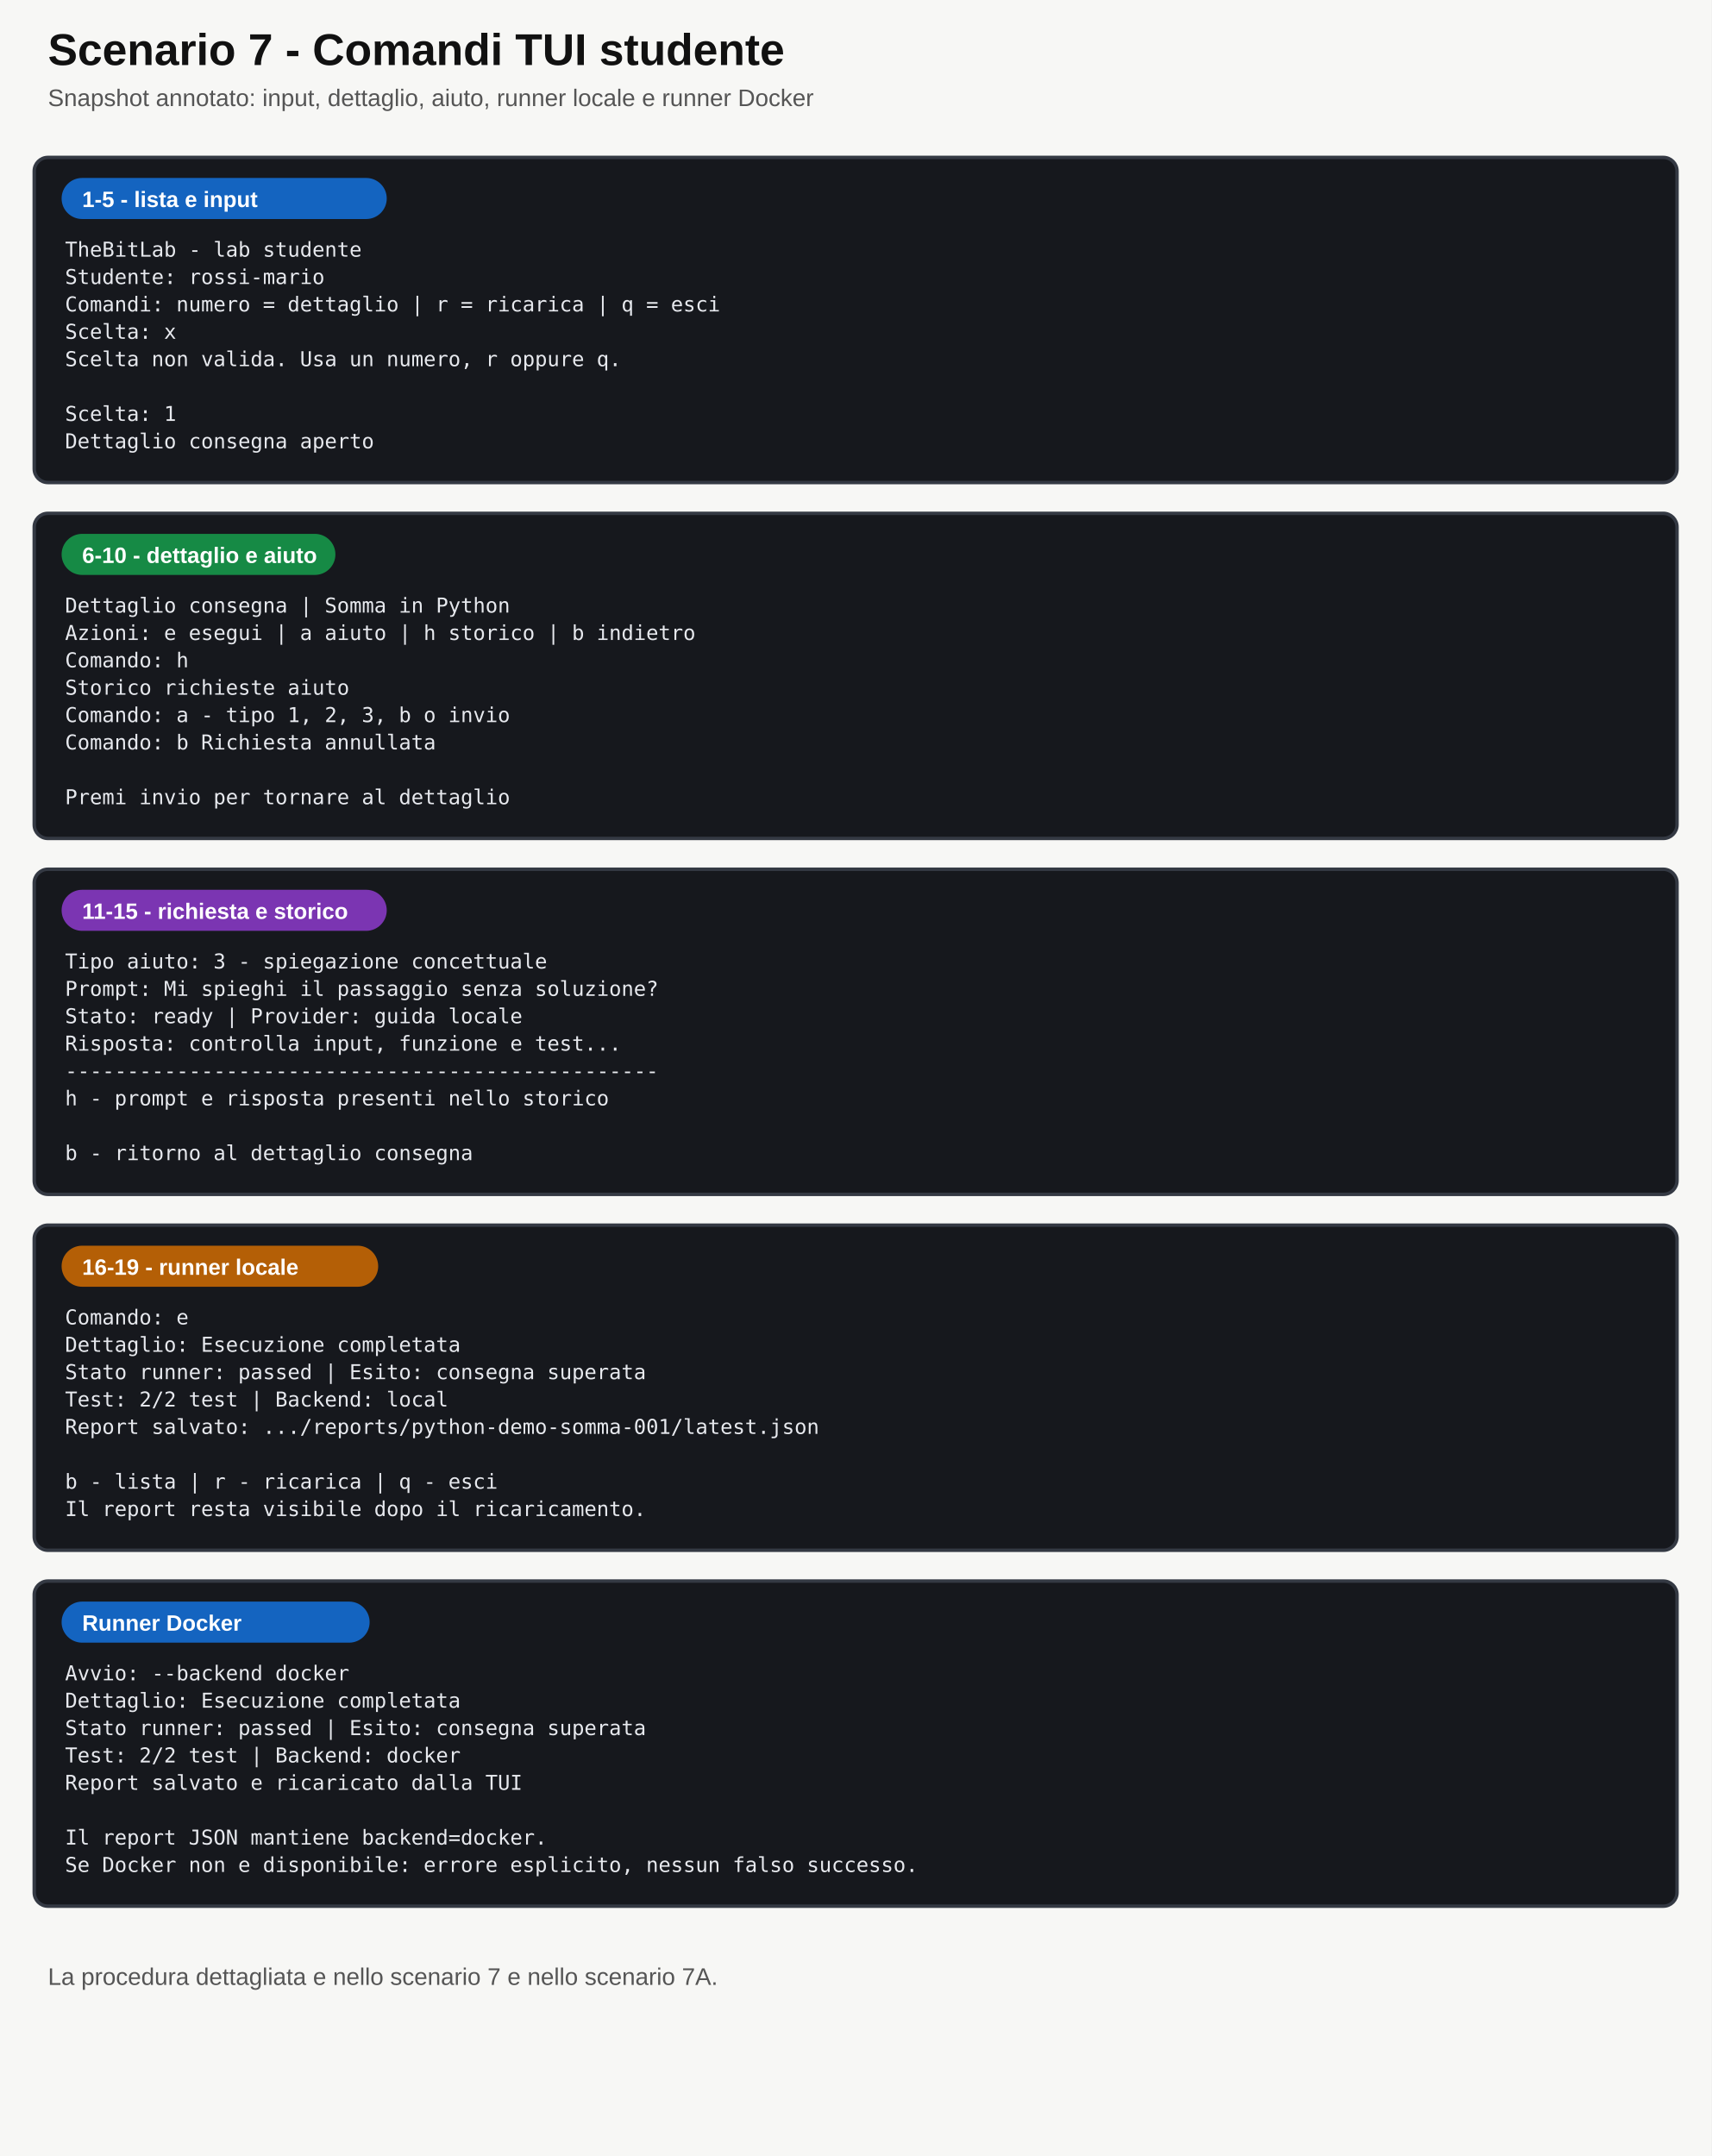
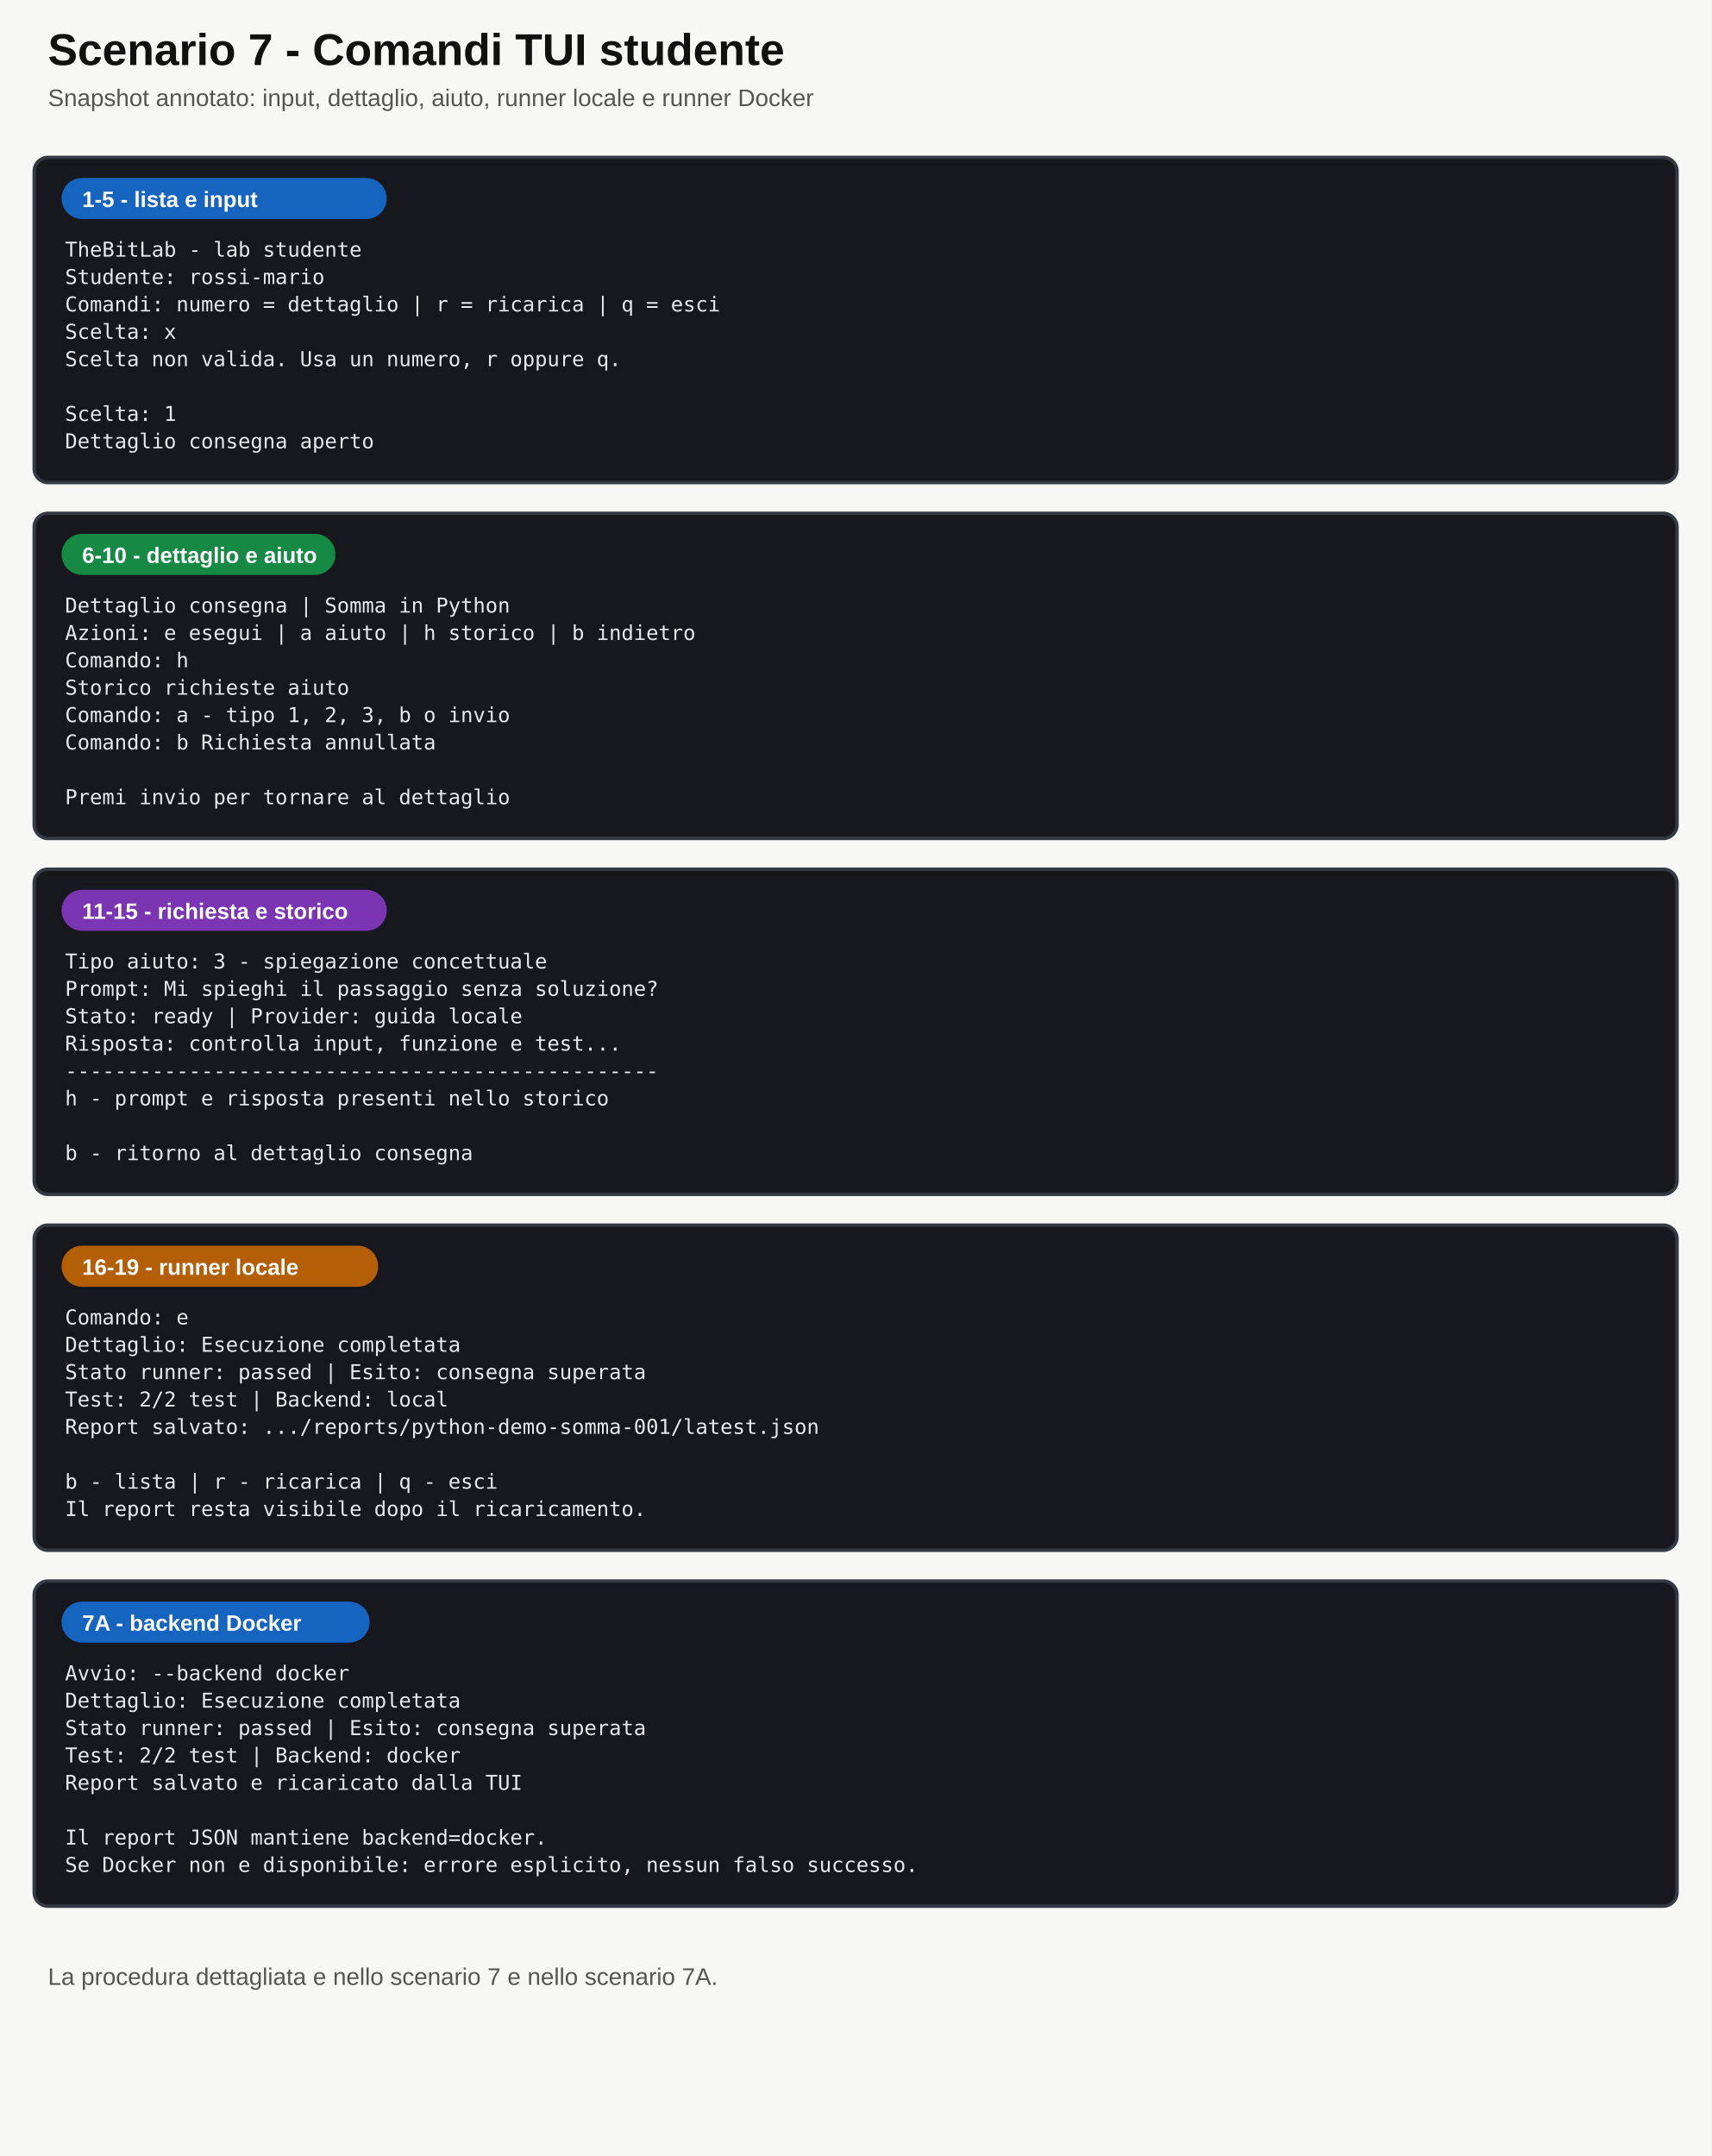
<svg xmlns="http://www.w3.org/2000/svg" width="1000" height="1260" viewBox="0 0 1000 1260">
  <style>.page{fill:#f7f7f5}.title{font:700 26px Arial,sans-serif;fill:#111}.subtitle{font:14px Arial,sans-serif;fill:#555}.terminal{fill:#16181d;stroke:#343943;stroke-width:2}.terminal-text{font:12px 'Cascadia Mono','Consolas',monospace;fill:#e7e9ee}.label{font:700 13px Arial,sans-serif;fill:#fff}.blue{fill:#1464c0}.green{fill:#168a45}.purple{fill:#7b35b2}.orange{fill:#b45f06}</style>
  <rect class="page" width="100%" height="100%" />
  <text x="28" y="38" class="title">Scenario 7 - Comandi TUI studente</text>
  <text x="28" y="62" class="subtitle">Snapshot annotato: input, dettaglio, aiuto, runner locale e runner Docker</text>
  <rect x="20" y="92" width="960" height="190" rx="8" class="terminal" />
  <rect x="36" y="104" width="190" height="24" rx="12" class="blue" />
  <text x="48" y="121" class="label">1-5 - lista e input</text>
  <text x="38" y="150" class="terminal-text">TheBitLab - lab studente</text>
  <text x="38" y="166" class="terminal-text">Studente: rossi-mario</text>
  <text x="38" y="182" class="terminal-text">Comandi: numero = dettaglio | r = ricarica | q = esci</text>
  <text x="38" y="198" class="terminal-text">Scelta: x</text>
  <text x="38" y="214" class="terminal-text">Scelta non valida. Usa un numero, r oppure q.</text>
  <text x="38" y="246" class="terminal-text">Scelta: 1</text>
  <text x="38" y="262" class="terminal-text">Dettaglio consegna aperto</text>
  <rect x="20" y="300" width="960" height="190" rx="8" class="terminal" />
  <rect x="36" y="312" width="160" height="24" rx="12" class="green" />
  <text x="48" y="329" class="label">6-10 - dettaglio e aiuto</text>
  <text x="38" y="358" class="terminal-text">Dettaglio consegna | Somma in Python</text>
  <text x="38" y="374" class="terminal-text">Azioni: e esegui | a aiuto | h storico | b indietro</text>
  <text x="38" y="390" class="terminal-text">Comando: h</text>
  <text x="38" y="406" class="terminal-text">Storico richieste aiuto</text>
  <text x="38" y="422" class="terminal-text">Comando: a - tipo 1, 2, 3, b o invio</text>
  <text x="38" y="438" class="terminal-text">Comando: b  Richiesta annullata</text>
  <text x="38" y="470" class="terminal-text">Premi invio per tornare al dettaglio</text>
  <rect x="20" y="508" width="960" height="190" rx="8" class="terminal" />
  <rect x="36" y="520" width="190" height="24" rx="12" class="purple" />
  <text x="48" y="537" class="label">11-15 - richiesta e storico</text>
  <text x="38" y="566" class="terminal-text">Tipo aiuto: 3 - spiegazione concettuale</text>
  <text x="38" y="582" class="terminal-text">Prompt: Mi spieghi il passaggio senza soluzione?</text>
  <text x="38" y="598" class="terminal-text">Stato: ready | Provider: guida locale</text>
  <text x="38" y="614" class="terminal-text">Risposta: controlla input, funzione e test...</text>
  <text x="38" y="630" class="terminal-text">------------------------------------------------</text>
  <text x="38" y="646" class="terminal-text">h - prompt e risposta presenti nello storico</text>
  <text x="38" y="678" class="terminal-text">b - ritorno al dettaglio consegna</text>
  <rect x="20" y="716" width="960" height="190" rx="8" class="terminal" />
  <rect x="36" y="728" width="185" height="24" rx="12" class="orange" />
  <text x="48" y="745" class="label">16-19 - runner locale</text>
  <text x="38" y="774" class="terminal-text">Comando: e</text>
  <text x="38" y="790" class="terminal-text">Dettaglio: Esecuzione completata</text>
  <text x="38" y="806" class="terminal-text">Stato runner: passed | Esito: consegna superata</text>
  <text x="38" y="822" class="terminal-text">Test: 2/2 test | Backend: local</text>
  <text x="38" y="838" class="terminal-text">Report salvato: .../reports/python-demo-somma-001/latest.json</text>
  <text x="38" y="870" class="terminal-text">b - lista | r - ricarica | q - esci</text>
  <text x="38" y="886" class="terminal-text">Il report resta visibile dopo il ricaricamento.</text>
  <rect x="20" y="924" width="960" height="190" rx="8" class="terminal" />
  <rect x="36" y="936" width="180" height="24" rx="12" class="blue" />
-   <text x="48" y="953" class="label">Runner Docker</text>
+   <text x="48" y="953" class="label">7A - backend Docker</text>
  <text x="38" y="982" class="terminal-text">Avvio: --backend docker</text>
  <text x="38" y="998" class="terminal-text">Dettaglio: Esecuzione completata</text>
  <text x="38" y="1014" class="terminal-text">Stato runner: passed | Esito: consegna superata</text>
  <text x="38" y="1030" class="terminal-text">Test: 2/2 test | Backend: docker</text>
  <text x="38" y="1046" class="terminal-text">Report salvato e ricaricato dalla TUI</text>
  <text x="38" y="1078" class="terminal-text">Il report JSON mantiene backend=docker.</text>
  <text x="38" y="1094" class="terminal-text">Se Docker non e disponibile: errore esplicito, nessun falso successo.</text>
  <text x="28" y="1160" class="subtitle">La procedura dettagliata e nello scenario 7 e nello scenario 7A.</text>
</svg>
